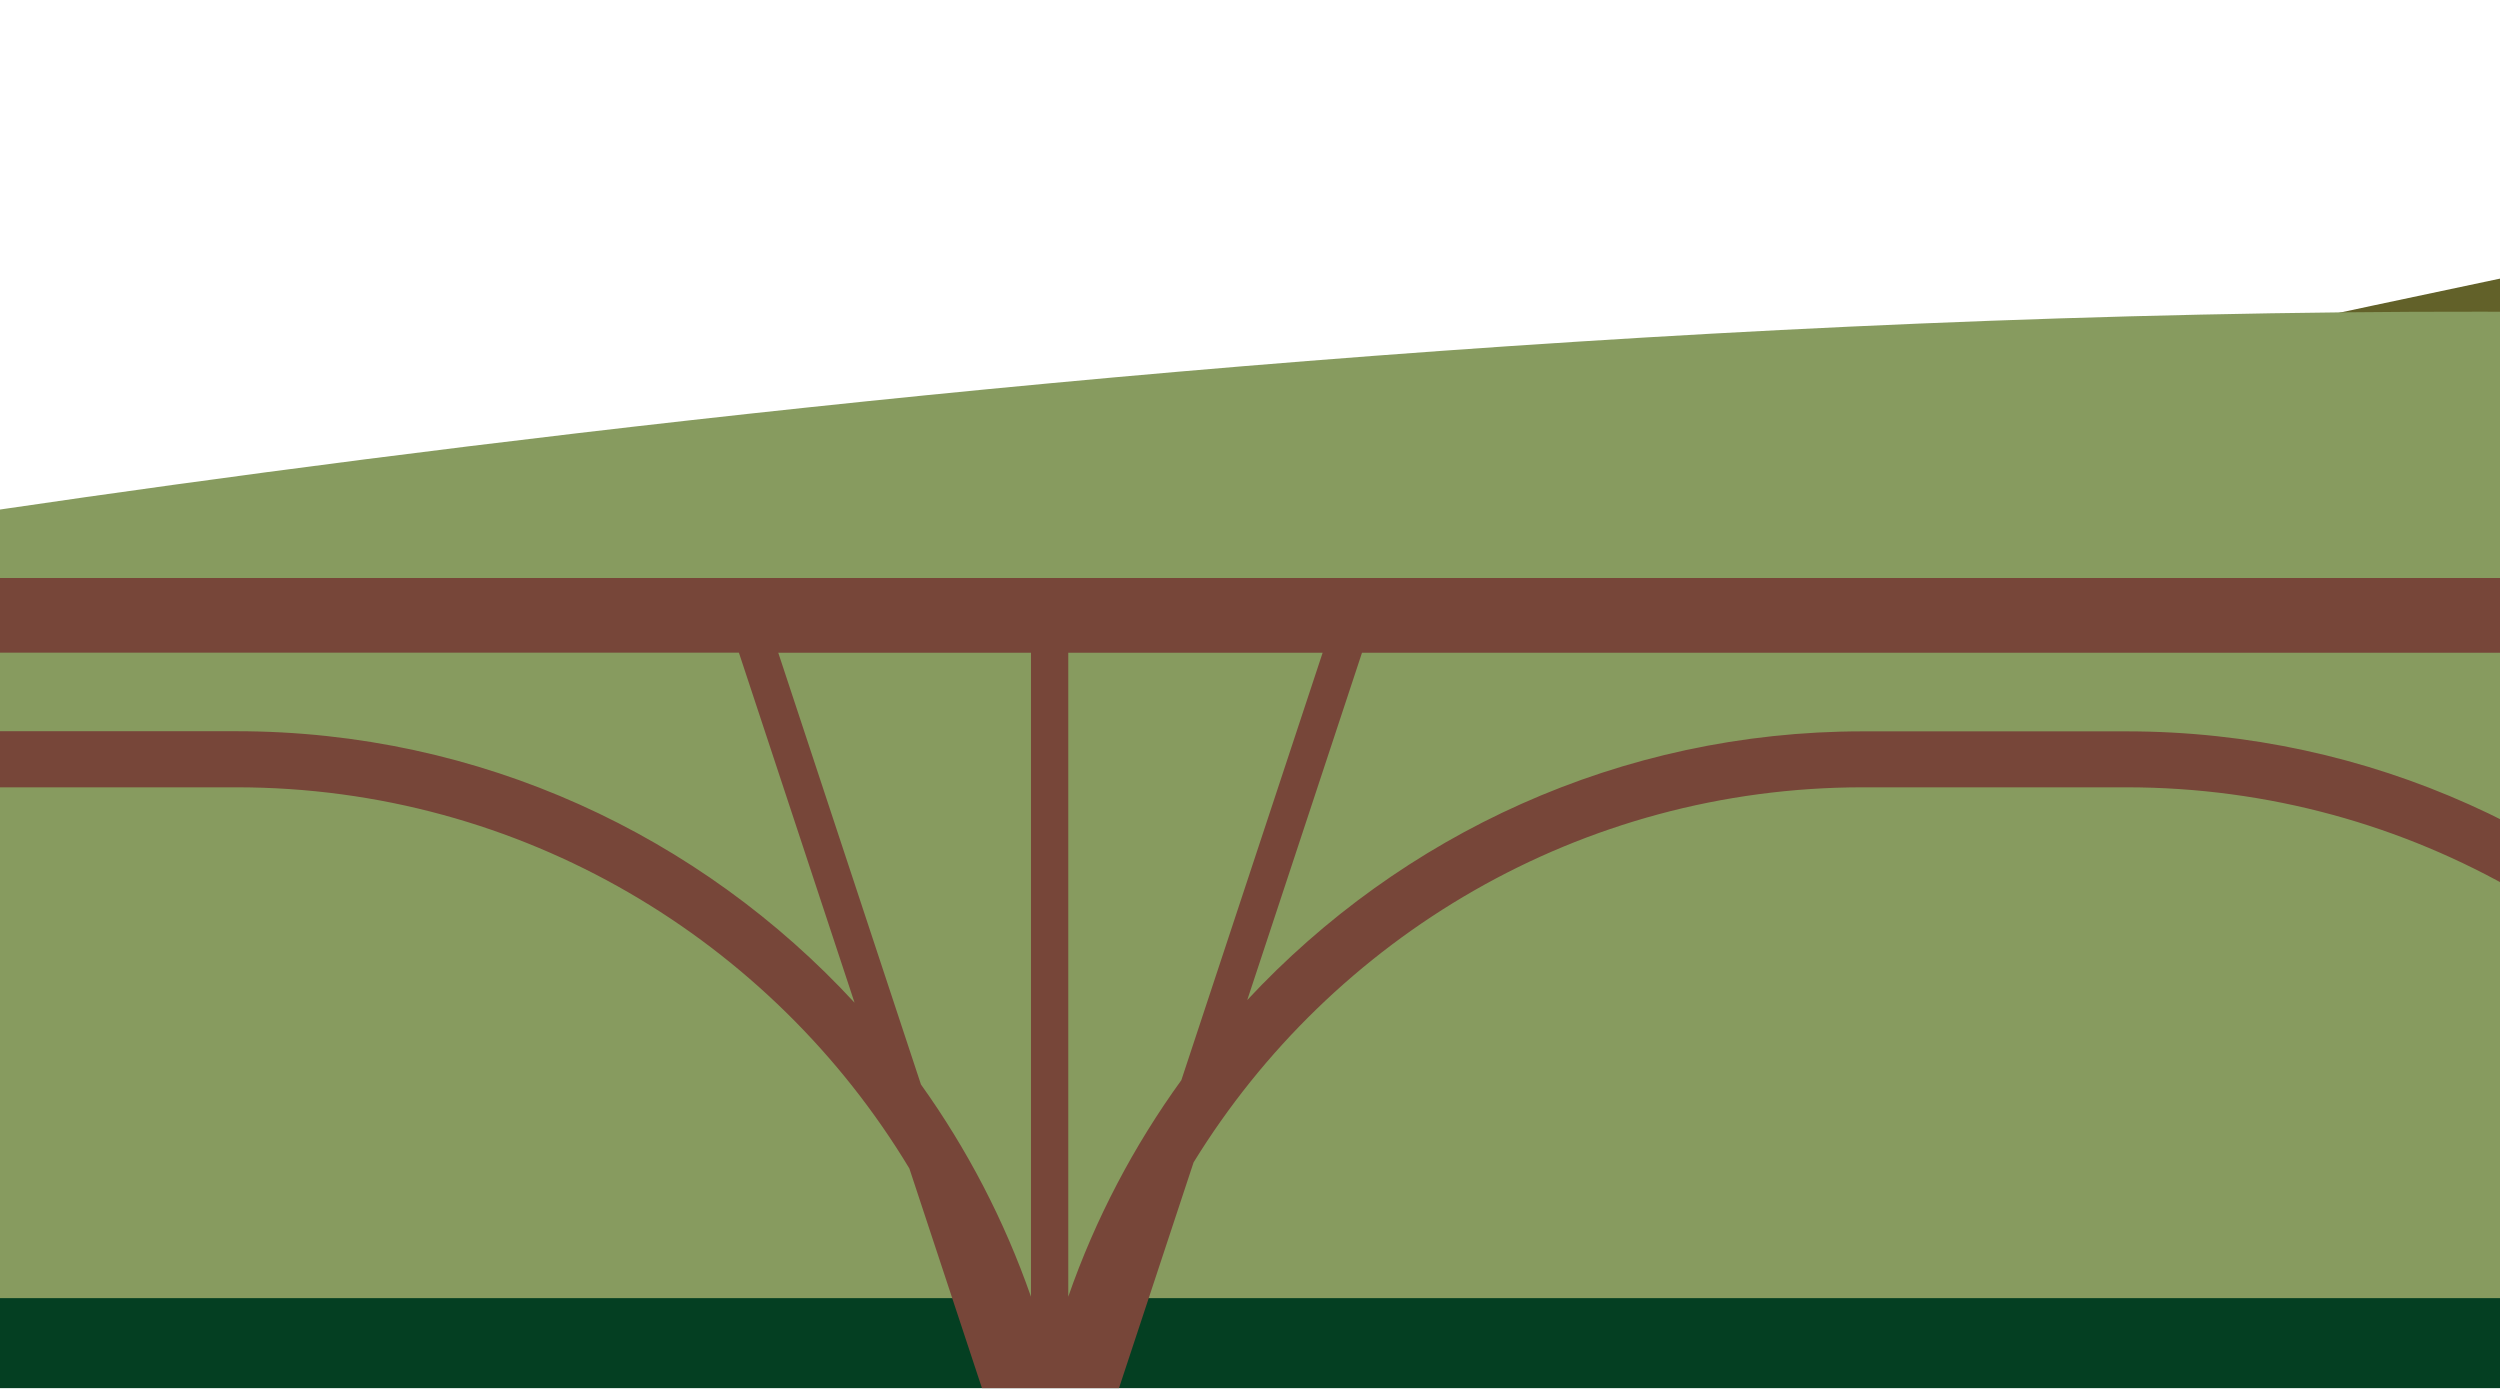
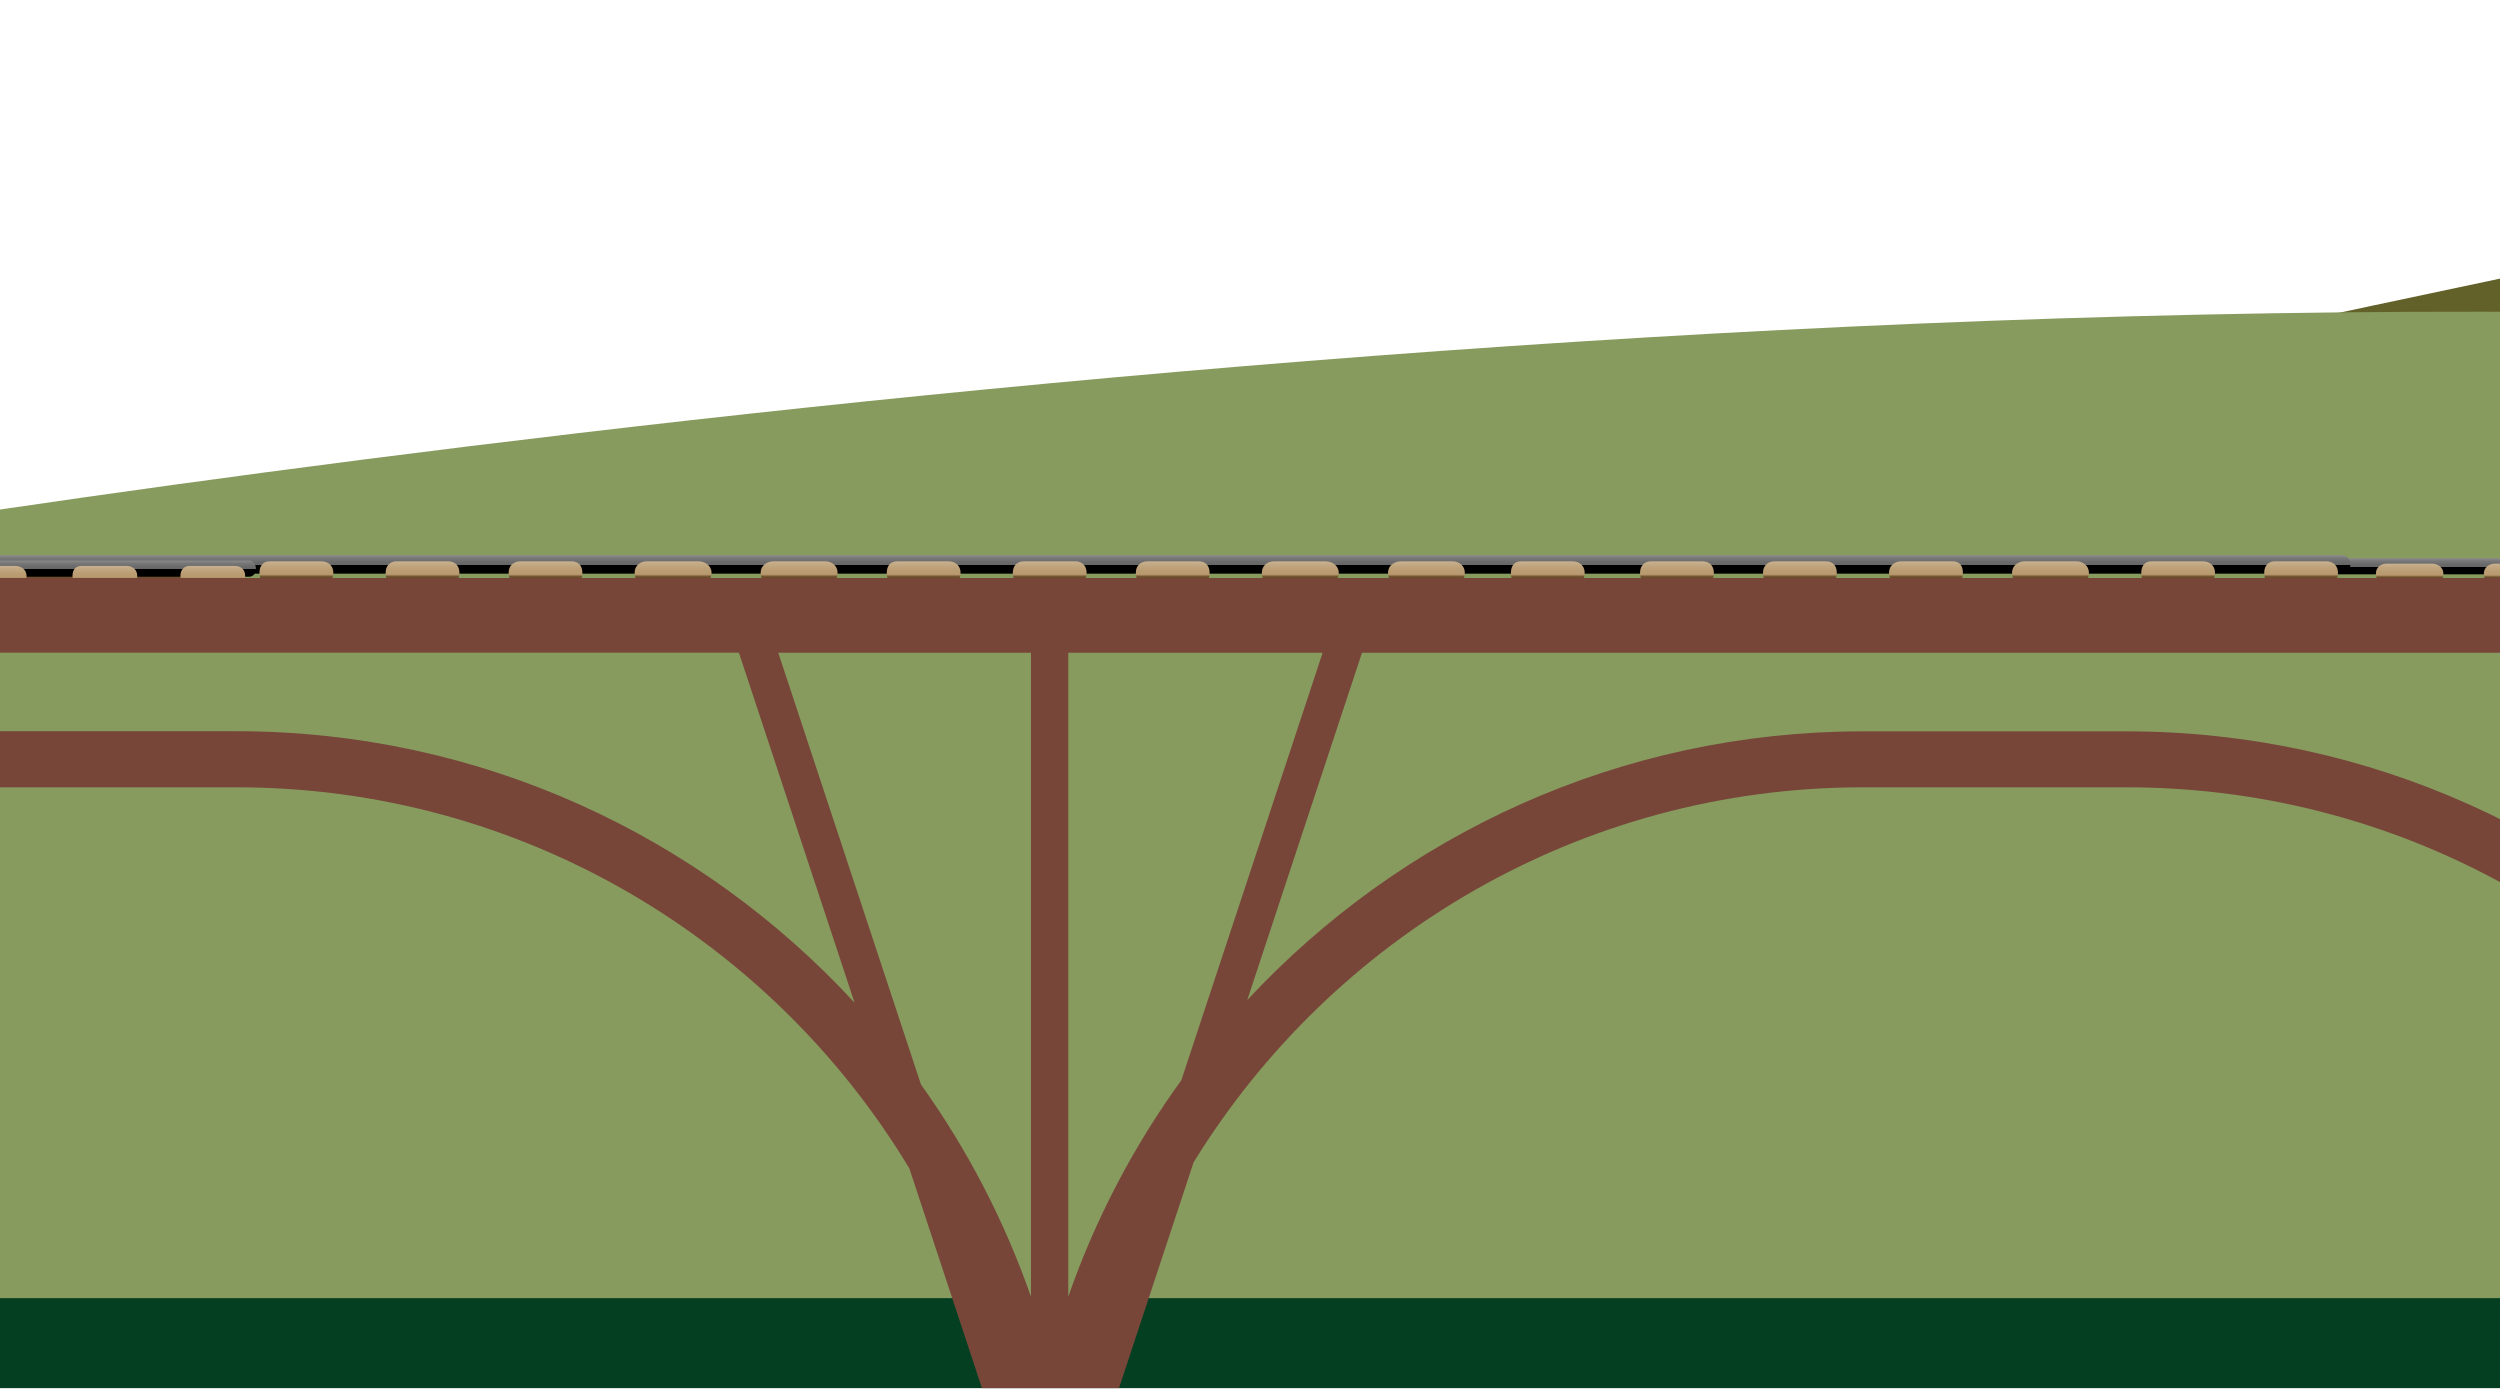
- <svg xmlns="http://www.w3.org/2000/svg" id="OBJECTS" viewBox="0 0 390 216.55">
+ <svg xmlns="http://www.w3.org/2000/svg" xmlns:xlink="http://www.w3.org/1999/xlink" id="OBJECTS" viewBox="0 0 390 216.55">
  <defs>
    <style>
      .cls-1 {
        fill: #626129;
      }

-       .cls-1, .cls-2, .cls-3, .cls-4, .cls-5, .cls-6, .cls-7, .cls-8, .cls-9 {
+       .cls-1, .cls-2, .cls-3, .cls-4, .cls-5, .cls-6, .cls-7, .cls-8, .cls-9, .cls-10, .cls-11, .cls-12, .cls-13, .cls-14, .cls-15, .cls-16, .cls-17, .cls-18, .cls-19, .cls-20, .cls-21, .cls-22, .cls-23, .cls-24, .cls-25, .cls-26, .cls-27, .cls-28, .cls-29, .cls-30, .cls-31, .cls-32, .cls-33, .cls-34, .cls-35, .cls-36 {
        stroke-width: 0px;
      }

      .cls-2 {
+         fill: url(#linear-gradient-12);
+       }
+ 
+       .cls-3 {
+         fill: url(#linear-gradient-17);
+       }
+ 
+       .cls-4 {
+         fill: url(#linear-gradient-19);
+       }
+ 
+       .cls-5 {
+         fill: url(#linear-gradient);
+       }
+ 
+       .cls-6 {
        fill: #7b3e19;
      }

-       .cls-3 {
+       .cls-7 {
        fill: #000;
      }

-       .cls-4 {
+       .cls-8 {
+         fill: url(#linear-gradient-21);
+       }
+ 
+       .cls-9 {
+         fill: url(#linear-gradient-6);
+       }
+ 
+       .cls-10 {
+         fill: url(#linear-gradient-15);
+       }
+ 
+       .cls-11 {
        fill: #879b5f;
      }

-       .cls-5 {
+       .cls-12 {
+         fill: url(#linear-gradient-11);
+       }
+ 
+       .cls-13 {
+         fill: url(#linear-gradient-5);
+       }
+ 
+       .cls-14 {
        fill: none;
      }

-       .cls-6 {
+       .cls-15 {
        fill: #774639;
      }

-       .cls-7 {
+       .cls-16 {
        fill: #a45221;
      }

-       .cls-10 {
+       .cls-17 {
+         fill: url(#linear-gradient-13);
+       }
+ 
+       .cls-18 {
+         fill: url(#linear-gradient-23);
+       }
+ 
+       .cls-19 {
+         fill: url(#linear-gradient-25);
+       }
+ 
+       .cls-20 {
+         fill: url(#linear-gradient-16);
+       }
+ 
+       .cls-21 {
+         fill: url(#linear-gradient-22);
+       }
+ 
+       .cls-22 {
+         fill: url(#linear-gradient-20);
+       }
+ 
+       .cls-23 {
+         fill: url(#linear-gradient-14);
+       }
+ 
+       .cls-24 {
+         fill: url(#linear-gradient-2);
+       }
+ 
+       .cls-25 {
+         fill: url(#linear-gradient-7);
+       }
+ 
+       .cls-26 {
+         fill: url(#linear-gradient-3);
+       }
+ 
+       .cls-37 {
        clip-path: url(#clippath);
      }

-       .cls-8 {
+       .cls-27 {
+         fill: url(#linear-gradient-9);
+       }
+ 
+       .cls-28 {
+         fill: url(#linear-gradient-27);
+       }
+ 
+       .cls-29 {
+         fill: url(#linear-gradient-8);
+       }
+ 
+       .cls-30 {
+         fill: url(#linear-gradient-24);
+       }
+ 
+       .cls-31 {
+         fill: url(#linear-gradient-26);
+       }
+ 
+       .cls-32 {
+         fill: url(#linear-gradient-18);
+       }
+ 
+       .cls-33 {
        fill: #c2a131;
      }

-       .cls-9 {
+       .cls-34 {
        fill: #043f22;
+       }
+ 
+       .cls-35 {
+         fill: url(#linear-gradient-10);
+       }
+ 
+       .cls-36 {
+         fill: url(#linear-gradient-4);
      }
    </style>
    <clipPath id="clippath">
-       <rect class="cls-5" width="390" height="216.55" />
+       <rect class="cls-14" width="390" height="216.55" />
    </clipPath>
+     <linearGradient id="linear-gradient" x1="527.05" y1="85.5" x2="527.05" y2="88.67" gradientUnits="userSpaceOnUse">
+       <stop offset="0" stop-color="#fff" />
+       <stop offset=".15" stop-color="#d4d4d4" />
+       <stop offset=".32" stop-color="#adadad" />
+       <stop offset=".48" stop-color="#8e8e8e" />
+       <stop offset=".64" stop-color="#777" />
+       <stop offset=".8" stop-color="#6a6a6a" />
+       <stop offset=".93" stop-color="#666" />
+       <stop offset=".93" stop-color="#000" />
+     </linearGradient>
+     <linearGradient id="linear-gradient-2" x1="392.75" y1="85.82" x2="392.75" y2="90.04" gradientUnits="userSpaceOnUse">
+       <stop offset="0" stop-color="#fff" />
+       <stop offset=".12" stop-color="#eee7dd" />
+       <stop offset=".29" stop-color="#dbcbb6" />
+       <stop offset=".46" stop-color="#ccb697" />
+       <stop offset=".63" stop-color="#c1a680" />
+       <stop offset=".78" stop-color="#bb9d73" />
+       <stop offset=".92" stop-color="#b99a6f" />
+       <stop offset="1" stop-color="#6b4d2b" />
+     </linearGradient>
+     <linearGradient id="linear-gradient-3" x1="375.91" x2="375.91" xlink:href="#linear-gradient-2" />
+     <linearGradient id="linear-gradient-4" x1="179.35" y1="84.81" x2="179.35" y2="88.42" xlink:href="#linear-gradient" />
+     <linearGradient id="linear-gradient-5" x1="358.97" y1="85.17" x2="358.97" y2="89.98" xlink:href="#linear-gradient-2" />
+     <linearGradient id="linear-gradient-6" x1="339.78" y1="85.17" x2="339.78" y2="89.98" xlink:href="#linear-gradient-2" />
+     <linearGradient id="linear-gradient-7" x1="319.88" y1="85.17" x2="319.88" y2="89.98" xlink:href="#linear-gradient-2" />
+     <linearGradient id="linear-gradient-8" x1="300.45" y1="85.17" x2="300.45" y2="89.98" xlink:href="#linear-gradient-2" />
+     <linearGradient id="linear-gradient-9" x1="280.79" y1="85.17" x2="280.79" y2="89.98" xlink:href="#linear-gradient-2" />
+     <linearGradient id="linear-gradient-10" x1="261.6" y1="85.17" x2="261.6" y2="89.98" xlink:href="#linear-gradient-2" />
+     <linearGradient id="linear-gradient-11" x1="241.46" y1="85.17" x2="241.46" y2="89.98" xlink:href="#linear-gradient-2" />
+     <linearGradient id="linear-gradient-12" x1="222.51" y1="85.17" x2="222.51" y2="89.98" xlink:href="#linear-gradient-2" />
+     <linearGradient id="linear-gradient-13" x1="202.85" y1="85.17" x2="202.85" y2="89.98" xlink:href="#linear-gradient-2" />
+     <linearGradient id="linear-gradient-14" x1="182.94" y1="85.17" x2="182.94" y2="89.98" xlink:href="#linear-gradient-2" />
+     <linearGradient id="linear-gradient-15" x1="163.76" y1="85.17" x2="163.76" y2="89.98" xlink:href="#linear-gradient-2" />
+     <linearGradient id="linear-gradient-16" x1="144.09" y1="85.17" x2="144.09" y2="89.98" xlink:href="#linear-gradient-2" />
+     <linearGradient id="linear-gradient-17" x1="124.67" y1="85.17" x2="124.67" y2="89.98" xlink:href="#linear-gradient-2" />
+     <linearGradient id="linear-gradient-18" x1="105" y1="85.17" x2="105" y2="89.98" xlink:href="#linear-gradient-2" />
+     <linearGradient id="linear-gradient-19" x1="85.1" y1="85.17" x2="85.1" y2="89.98" xlink:href="#linear-gradient-2" />
+     <linearGradient id="linear-gradient-20" x1="65.91" y1="85.17" x2="65.91" y2="89.98" xlink:href="#linear-gradient-2" />
+     <linearGradient id="linear-gradient-21" x1="46.25" y1="85.17" x2="46.25" y2="89.98" xlink:href="#linear-gradient-2" />
+     <linearGradient id="linear-gradient-22" x1="26.34" y1="85.17" x2="26.34" y2="89.98" xlink:href="#linear-gradient-2" />
+     <linearGradient id="linear-gradient-23" x1="7.16" y1="85.17" x2="7.16" y2="89.98" xlink:href="#linear-gradient-2" />
+     <linearGradient id="linear-gradient-24" x1="-124.47" y1="85.87" x2="-124.47" y2="89.03" xlink:href="#linear-gradient" />
+     <linearGradient id="linear-gradient-25" x1="33.2" y1="86.18" x2="33.2" y2="90.4" xlink:href="#linear-gradient-2" />
+     <linearGradient id="linear-gradient-26" x1="16.36" y1="86.18" x2="16.36" y2="90.4" xlink:href="#linear-gradient-2" />
+     <linearGradient id="linear-gradient-27" x1="-1.12" y1="86.18" x2="-1.12" y2="90.4" xlink:href="#linear-gradient-2" />
  </defs>
-   <g class="cls-10">
+   <g class="cls-37">
    <g>
      <g>
        <path class="cls-1" d="M253.42,73.08s54.69-12.36,150.71-32.61c96.01-20.26,199.32-22.48,296.54,16.31,97.23,38.79,147.06,64.31,209.04,65.53H238.84l14.58-49.22Z" />
        <g>
-           <path class="cls-8" d="M331.2,110.96s113.43-77.37,236.59-17.22l-118.29,65.63-118.29-48.41Z" />
+           <path class="cls-33" d="M331.2,110.96s113.43-77.37,236.59-17.22l-118.29,65.63-118.29-48.41Z" />
          <g>
-             <rect class="cls-7" x="345.38" y="81.73" width="51.85" height="31.76" />
-             <rect class="cls-2" x="325.13" y="90.7" width="20.26" height="20.26" />
+             <rect class="cls-16" x="345.38" y="81.73" width="51.85" height="31.76" />
+             <rect class="cls-6" x="325.13" y="90.7" width="20.26" height="20.26" />
          </g>
        </g>
      </g>
-       <path class="cls-9" d="M-58.65,174.29s593.44-78.6,856.17-72.88c262.72,5.72,622,125.31,622,125.31l-171.05,15.87L-75.22,223.19l16.56-48.89Z" />
-       <path class="cls-4" d="M-64.48,89.83s250.22-45.68,484.98-40.85c234.77,4.83,570.84,153.53,570.84,153.53H-69.4l4.92-112.68Z" />
+       <path class="cls-34" d="M-58.65,174.29s593.44-78.6,856.17-72.88c262.72,5.72,622,125.31,622,125.31l-171.05,15.87L-75.22,223.19l16.56-48.89Z" />
+       <path class="cls-11" d="M-64.48,89.83s250.22-45.68,484.98-40.85c234.77,4.83,570.84,153.53,570.84,153.53H-69.4l4.92-112.68Z" />
    </g>
-     <path class="cls-6" d="M-135.46,245.31v94.04s294.83,0,294.83,0h8.74s286.09,0,286.09,0h8.74s286.09,0,286.09,0h8.74s286.09,0,286.09,0h8.74s286.09,0,286.09,0h8.74s286.09,0,286.09,0h8.74s286.09,0,286.09,0h8.74s294.83,0,294.83,0v-94.04c0-3.03-.14-6.02-.34-9l46.07-139.4-5.53-1.83-41.64,126.02v-119.28h13.41s0-11.65,0-11.65H-110.37s0,11.65,0,11.65H115.27s18.04,54.6,18.04,54.6c-24-26.02-58.34-42.35-96.44-42.35H-4.23c-72.36,0-131.23,58.87-131.23,131.23ZM121.41,101.83h39.42v100.45c-4.15-11.9-9.96-23.03-17.16-33.1l-22.26-67.35ZM1953.28,168.49c-7.43,10.25-13.41,21.62-17.65,33.79v-100.45h39.68s-22.03,66.66-22.03,66.66ZM1981.44,101.83h197.36s17.9,54.17,17.9,54.17c-23.98-25.76-58.14-41.92-96.03-41.92h-41.11c-37.89,0-72.05,16.16-96.03,41.92l17.9-54.17ZM1912.64,169.18l-22.26-67.35h39.42v100.45c-4.15-11.9-9.96-23.03-17.16-33.1ZM1902.28,156.43c-24-26.01-58.34-42.34-96.43-42.34h-41.11c-38.09,0-72.44,16.33-96.43,42.34l18.04-54.6h197.89s18.04,54.6,18.04,54.6ZM1657.96,169.18c-7.2,10.07-13.02,21.2-17.16,33.1v-100.45h39.42s-22.26,67.35-22.26,67.35ZM1617.32,168.49l-22.03-66.66h39.68v100.45c-4.24-12.18-10.22-23.54-17.65-33.79ZM1607.05,156c-23.98-25.76-58.14-41.92-96.03-41.92h-41.11c-38.1,0-72.44,16.33-96.43,42.34l18.04-54.6h197.63s17.9,54.17,17.9,54.17ZM1363.13,169.18c-7.2,10.07-13.01,21.19-17.16,33.1v-100.45h39.42s-22.26,67.35-22.26,67.35ZM1322.49,168.49l-22.03-66.66h39.68v100.45c-4.24-12.18-10.22-23.54-17.65-33.79ZM1312.22,156c-23.98-25.76-58.14-41.92-96.03-41.92h-41.11c-37.89,0-72.05,16.16-96.03,41.92l17.9-54.18h197.36s17.9,54.17,17.9,54.17ZM1068.79,168.49c-7.43,10.25-13.41,21.62-17.65,33.79v-100.45h39.68s-22.03,66.66-22.03,66.66ZM1028.15,169.17l-22.25-67.34h39.42v100.45c-4.15-11.91-9.96-23.03-17.17-33.11ZM1017.8,156.43c-24-26.01-58.34-42.34-96.43-42.34h-41.11c-38.1,0-72.44,16.33-96.44,42.35l18.04-54.6h197.89s18.04,54.6,18.04,54.6ZM773.47,169.18c-7.2,10.07-13.01,21.19-17.16,33.1v-100.45h39.42s-22.26,67.35-22.26,67.35ZM732.82,168.48l-22.03-66.65h39.68v100.45c-4.24-12.18-10.22-23.54-17.66-33.8ZM722.57,156c-23.98-25.76-58.14-41.92-96.03-41.92h-41.11c-37.89,0-72.06,16.16-96.03,41.92l17.9-54.18h197.37s17.9,54.17,17.9,54.17ZM479.14,168.49c-7.43,10.25-13.41,21.62-17.65,33.79v-100.45h39.68s-22.03,66.66-22.03,66.66ZM438.49,169.17l-22.25-67.34h39.42v100.45c-4.15-11.91-9.96-23.03-17.16-33.11ZM428.14,156.43c-24-26.01-58.34-42.34-96.43-42.34h-41.11c-37.89,0-72.05,16.16-96.03,41.92l17.9-54.18h197.63s18.04,54.6,18.04,54.6ZM184.31,168.48c-7.43,10.26-13.42,21.62-17.66,33.8v-100.45h39.68s-22.03,66.65-22.03,66.65ZM2224.63,101.83v100.45c-4.24-12.18-10.22-23.54-17.65-33.79l-22.03-66.66h39.68ZM1937.08,245.31c0-3.63.19-7.21.5-10.75l17.59-53.23c21.57-35.07,60.29-58.5,104.4-58.5h41.11c44.1,0,82.83,23.44,104.4,58.5l17.59,53.23c.31,3.55.5,7.13.5,10.75v85.3h-286.09v-85.3ZM1642.25,245.31c0-3.98.21-7.91.58-11.79l16.94-51.26c21.45-35.58,60.48-59.44,104.97-59.44h41.11c44.5,0,83.52,23.86,104.97,59.44l16.94,51.25c.37,3.88.58,7.81.58,11.79v85.3h-286.09v-85.3ZM1347.42,245.31c0-3.98.21-7.91.58-11.79l16.94-51.25c21.45-35.59,60.48-59.44,104.97-59.44h41.11c44.1,0,82.83,23.44,104.4,58.51l17.59,53.22c.31,3.55.5,7.13.5,10.76v85.3h-286.09v-85.3ZM1052.6,245.31c0-3.63.19-7.21.5-10.76l17.59-53.21c21.57-35.07,60.3-58.51,104.4-58.51h41.11c44.1,0,82.83,23.44,104.4,58.5l17.59,53.23c.31,3.55.5,7.13.5,10.75v85.3h-286.09v-85.3ZM757.77,245.31c0-3.98.21-7.92.58-11.81l16.93-51.23c21.45-35.59,60.48-59.46,104.98-59.46h41.11c44.5,0,83.52,23.86,104.97,59.44l16.94,51.25c.37,3.88.58,7.81.58,11.79v85.3h-286.09v-85.3ZM462.94,245.31c0-3.63.19-7.21.5-10.76l17.58-53.21c21.57-35.07,60.3-58.51,104.4-58.51h41.11c44.1,0,82.83,23.44,104.4,58.5l17.59,53.23c.31,3.55.5,7.13.5,10.75v85.3h-286.09v-85.3ZM168.11,245.31c0-3.63.19-7.21.5-10.75l17.59-53.23c21.57-35.07,60.3-58.51,104.4-58.51h41.11c44.5,0,83.52,23.86,104.97,59.44l16.94,51.25c.37,3.88.58,7.81.58,11.79v85.3H168.11v-85.3ZM-126.72,245.31c0-67.54,54.95-122.49,122.49-122.49h41.11c44.5,0,83.53,23.86,104.98,59.46l16.93,51.23c.37,3.89.58,7.82.58,11.81v85.3H-126.72v-85.3Z" />
+     <g>
+       <g>
+         <path class="cls-5" d="M691.46,88.47c0,.57-.42,1.13-1.08,1.13h-326.45c-.66,0-1.28-.56-1.28-1.13v-.15c0-.57.62-1.24,1.28-1.24h326.45c.66,0,1.08.67,1.08,1.24v.15Z" />
+         <path class="cls-24" d="M398.01,89.56c0,.96-.83,1.73-1.69,1.73h-7.12c-.86,0-1.72-.78-1.72-1.73v-.09c0-.96.86-1.54,1.72-1.54h7.12c.86,0,1.69.58,1.69,1.54v.09Z" />
+         <path class="cls-26" d="M381.17,89.56c0,.96-.9,1.73-1.76,1.73h-7.12c-.86,0-1.65-.78-1.65-1.73v-.09c0-.96.79-1.54,1.65-1.54h7.12c.86,0,1.76.58,1.76,1.54v.09Z" />
+       </g>
+       <g>
+         <path class="cls-36" d="M366.64,88.2c0,.65-.48,1.29-1.24,1.29H-6.49c-.75,0-1.46-.64-1.46-1.29v-.17c0-.65.7-1.42,1.46-1.42h371.9c.75,0,1.24.76,1.24,1.42v.17Z" />
+         <path class="cls-13" d="M364.72,89.43c0,1.09-.77,1.98-1.75,1.98h-8.11c-.98,0-1.64-.88-1.64-1.98v-.1c0-1.09.66-1.76,1.64-1.76h8.11c.98,0,1.75.67,1.75,1.76v.1Z" />
+         <path class="cls-9" d="M345.54,89.43c0,1.09-.85,1.98-1.83,1.98h-8.11c-.98,0-1.56-.88-1.56-1.98v-.1c0-1.09.59-1.76,1.56-1.76h8.11c.98,0,1.83.67,1.83,1.76v.1Z" />
+         <path class="cls-25" d="M325.87,89.43c0,1.09-.96,1.98-1.94,1.98h-8.11c-.98,0-1.94-.88-1.94-1.98v-.1c0-1.09.96-1.76,1.94-1.76h8.11c.98,0,1.94.67,1.94,1.76v.1Z" />
+         <path class="cls-29" d="M306.21,89.43c0,1.09-.56,1.98-1.54,1.98h-8.12c-.98,0-1.86-.88-1.86-1.98v-.1c0-1.09.88-1.76,1.86-1.76h8.12c.98,0,1.54.67,1.54,1.76v.1Z" />
+         <path class="cls-27" d="M286.54,89.43c0,1.09-.66,1.98-1.64,1.98h-8.12c-.98,0-1.75-.88-1.75-1.98v-.1c0-1.09.78-1.76,1.75-1.76h8.12c.98,0,1.64.67,1.64,1.76v.1Z" />
+         <path class="cls-35" d="M267.36,89.43c0,1.09-.74,1.98-1.72,1.98h-8.11c-.98,0-1.68-.88-1.68-1.98v-.1c0-1.09.7-1.76,1.68-1.76h8.11c.98,0,1.72.67,1.72,1.76v.1Z" />
+         <path class="cls-12" d="M247.21,89.43c0,1.09-.87,1.98-1.85,1.98h-8.11c-.98,0-1.54-.88-1.54-1.98v-.1c0-1.09.56-1.76,1.54-1.76h8.11c.98,0,1.85.67,1.85,1.76v.1Z" />
+         <path class="cls-2" d="M228.51,89.43c0,1.09-.93,1.98-1.9,1.98h-8.11c-.98,0-1.97-.88-1.97-1.98v-.1c0-1.09.99-1.76,1.97-1.76h8.11c.98,0,1.9.67,1.9,1.76v.1Z" />
+         <path class="cls-17" d="M208.84,89.43c0,1.09-1.03,1.98-2.01,1.98h-8.11c-.98,0-1.87-.88-1.87-1.98v-.1c0-1.09.89-1.76,1.87-1.76h8.11c.98,0,2.01.67,2.01,1.76v.1Z" />
+         <path class="cls-23" d="M188.7,89.43c0,1.09-.66,1.98-1.64,1.98h-8.11c-.98,0-1.76-.88-1.76-1.98v-.1c0-1.09.78-1.76,1.76-1.76h8.11c.98,0,1.64.67,1.64,1.76v.1Z" />
+         <path class="cls-10" d="M169.51,89.43c0,1.09-.74,1.98-1.72,1.98h-8.11c-.98,0-1.68-.88-1.68-1.98v-.1c0-1.09.7-1.76,1.68-1.76h8.11c.98,0,1.72.67,1.72,1.76v.1Z" />
+         <path class="cls-20" d="M149.85,89.43c0,1.09-.84,1.98-1.82,1.98h-8.12c-.98,0-1.57-.88-1.57-1.98v-.1c0-1.09.6-1.76,1.57-1.76h8.12c.98,0,1.82.67,1.82,1.76v.1Z" />
+         <path class="cls-3" d="M130.66,89.43c0,1.09-.92,1.98-1.9,1.98h-8.12c-.98,0-1.98-.88-1.98-1.98v-.1c0-1.09,1-1.76,1.98-1.76h8.12c.98,0,1.9.67,1.9,1.76v.1Z" />
+         <path class="cls-32" d="M111,89.43c0,1.09-1.03,1.98-2.01,1.98h-8.12c-.98,0-1.87-.88-1.87-1.98v-.1c0-1.09.89-1.76,1.87-1.76h8.12c.98,0,2.01.67,2.01,1.76v.1Z" />
+         <path class="cls-4" d="M90.85,89.43c0,1.09-.65,1.98-1.63,1.98h-8.11c-.98,0-1.76-.88-1.76-1.98v-.1c0-1.09.79-1.76,1.76-1.76h8.11c.98,0,1.63.67,1.63,1.76v.1Z" />
+         <path class="cls-22" d="M71.67,89.43c0,1.09-.73,1.98-1.71,1.98h-8.11c-.98,0-1.69-.88-1.69-1.98v-.1c0-1.09.71-1.76,1.69-1.76h8.11c.98,0,1.71.67,1.71,1.76v.1Z" />
+         <path class="cls-8" d="M52,89.43c0,1.09-.84,1.98-1.82,1.98h-8.12c-.98,0-1.58-.88-1.58-1.98v-.1c0-1.09.6-1.76,1.58-1.76h8.12c.98,0,1.82.67,1.82,1.76v.1Z" />
+         <path class="cls-21" d="M32.34,89.43c0,1.09-.94,1.98-1.92,1.98h-8.11c-.98,0-1.95-.88-1.95-1.98v-.1c0-1.09.98-1.76,1.95-1.76h8.11c.98,0,1.92.67,1.92,1.76v.1Z" />
+         <path class="cls-18" d="M13.15,89.43c0,1.09-1.02,1.98-2,1.98H3.04c-.98,0-1.88-.88-1.88-1.98v-.1c0-1.09.9-1.76,1.88-1.76h8.12c.98,0,2,.67,2,1.76v.1Z" />
+       </g>
+       <g>
+         <path class="cls-30" d="M39.93,88.84c0,.57-.42,1.13-1.08,1.13h-326.45c-.66,0-1.28-.56-1.28-1.13v-.15c0-.57.62-1.24,1.28-1.24H38.85c.66,0,1.08.67,1.08,1.24v.15Z" />
+         <path class="cls-19" d="M38.25,89.92c0,.96-.68,1.73-1.54,1.73h-7.12c-.86,0-1.44-.78-1.44-1.73v-.09c0-.96.58-1.54,1.44-1.54h7.12c.86,0,1.54.58,1.54,1.54v.09Z" />
+         <path class="cls-31" d="M21.41,89.92c0,.96-.75,1.73-1.61,1.73h-7.12c-.86,0-1.37-.78-1.37-1.73v-.09c0-.96.51-1.54,1.37-1.54h7.12c.86,0,1.61.58,1.61,1.54v.09Z" />
+         <path class="cls-28" d="M4.15,89.92c0,.96-.84,1.73-1.7,1.73h-7.12c-.86,0-1.7-.78-1.7-1.73v-.09c0-.96.84-1.54,1.7-1.54H2.44c.86,0,1.7.58,1.7,1.54v.09Z" />
+       </g>
+     </g>
+     <path class="cls-15" d="M-135.46,245.31v94.04s294.83,0,294.83,0h8.74s286.09,0,286.09,0h8.74s286.09,0,286.09,0h8.74s286.09,0,286.09,0h8.74s286.09,0,286.09,0h8.74s286.09,0,286.09,0h8.74s286.09,0,286.09,0h8.74s294.83,0,294.83,0v-94.04c0-3.03-.14-6.02-.34-9l46.07-139.4-5.53-1.83-41.64,126.02v-119.28h13.41s0-11.65,0-11.65H-110.37s0,11.65,0,11.65H115.27s18.04,54.6,18.04,54.6c-24-26.02-58.34-42.35-96.44-42.35H-4.23c-72.36,0-131.23,58.87-131.23,131.23ZM121.41,101.83h39.42v100.45c-4.15-11.9-9.96-23.03-17.16-33.1l-22.26-67.35ZM1953.28,168.49c-7.43,10.25-13.41,21.62-17.65,33.79v-100.45h39.68s-22.03,66.66-22.03,66.66ZM1981.44,101.83h197.36s17.9,54.17,17.9,54.17c-23.98-25.76-58.14-41.92-96.03-41.92h-41.11c-37.89,0-72.05,16.16-96.03,41.92l17.9-54.17ZM1912.64,169.18l-22.26-67.35h39.42v100.45c-4.15-11.9-9.96-23.03-17.16-33.1ZM1902.28,156.43c-24-26.01-58.34-42.34-96.43-42.34h-41.11c-38.09,0-72.44,16.33-96.43,42.34l18.04-54.6h197.89s18.04,54.6,18.04,54.6ZM1657.96,169.18c-7.2,10.07-13.02,21.2-17.16,33.1v-100.45h39.42s-22.26,67.35-22.26,67.35ZM1617.32,168.49l-22.03-66.66h39.68v100.45c-4.24-12.18-10.22-23.54-17.65-33.79ZM1607.05,156c-23.98-25.76-58.14-41.92-96.03-41.92h-41.11c-38.1,0-72.44,16.33-96.43,42.34l18.04-54.6h197.63s17.9,54.17,17.9,54.17ZM1363.13,169.18c-7.2,10.07-13.01,21.19-17.16,33.1v-100.45h39.42s-22.26,67.35-22.26,67.35ZM1322.49,168.49l-22.03-66.66h39.68v100.45c-4.24-12.18-10.22-23.54-17.65-33.79ZM1312.22,156c-23.98-25.76-58.14-41.92-96.03-41.92h-41.11c-37.89,0-72.05,16.16-96.03,41.92l17.9-54.18h197.36s17.9,54.17,17.9,54.17ZM1068.79,168.49c-7.43,10.25-13.41,21.62-17.65,33.79v-100.45h39.68s-22.03,66.66-22.03,66.66ZM1028.15,169.17l-22.25-67.34h39.42v100.45c-4.15-11.91-9.96-23.03-17.17-33.11ZM1017.8,156.43c-24-26.01-58.34-42.34-96.43-42.34h-41.11c-38.1,0-72.44,16.33-96.44,42.35l18.04-54.6h197.89s18.04,54.6,18.04,54.6ZM773.47,169.18c-7.2,10.07-13.01,21.19-17.16,33.1v-100.45h39.42s-22.26,67.35-22.26,67.35ZM732.82,168.48l-22.03-66.65h39.68v100.45c-4.24-12.18-10.22-23.54-17.66-33.8ZM722.57,156c-23.98-25.76-58.14-41.92-96.03-41.92h-41.11c-37.89,0-72.06,16.16-96.03,41.92l17.9-54.18h197.37s17.9,54.17,17.9,54.17ZM479.14,168.49c-7.43,10.25-13.41,21.62-17.65,33.79v-100.45h39.68s-22.03,66.66-22.03,66.66ZM438.49,169.17l-22.25-67.34h39.42v100.45c-4.15-11.91-9.96-23.03-17.16-33.11ZM428.14,156.43c-24-26.01-58.34-42.34-96.43-42.34h-41.11c-37.89,0-72.05,16.16-96.03,41.92l17.9-54.18h197.63s18.04,54.6,18.04,54.6ZM184.31,168.48c-7.43,10.26-13.42,21.62-17.66,33.8v-100.45h39.68s-22.03,66.65-22.03,66.65ZM2224.63,101.83v100.45c-4.24-12.18-10.22-23.54-17.65-33.79l-22.03-66.66h39.68ZM1937.08,245.31c0-3.63.19-7.21.5-10.75l17.59-53.23c21.57-35.07,60.29-58.5,104.4-58.5h41.11c44.1,0,82.83,23.44,104.4,58.5l17.59,53.23c.31,3.55.5,7.13.5,10.75v85.3h-286.09v-85.3ZM1642.25,245.31c0-3.98.21-7.91.58-11.79l16.94-51.26c21.45-35.58,60.48-59.44,104.97-59.44h41.11c44.5,0,83.52,23.86,104.97,59.44l16.94,51.25c.37,3.88.58,7.81.58,11.79v85.3h-286.09v-85.3ZM1347.42,245.31c0-3.98.21-7.91.58-11.79l16.94-51.25c21.45-35.59,60.48-59.44,104.97-59.44h41.11c44.1,0,82.83,23.44,104.4,58.51l17.59,53.22c.31,3.55.5,7.13.5,10.76v85.3h-286.09v-85.3ZM1052.6,245.31c0-3.63.19-7.21.5-10.76l17.59-53.21c21.57-35.07,60.3-58.51,104.4-58.51h41.11c44.1,0,82.83,23.44,104.4,58.5l17.59,53.23c.31,3.55.5,7.13.5,10.75v85.3h-286.09v-85.3ZM757.77,245.31c0-3.98.21-7.92.58-11.81l16.93-51.23c21.45-35.59,60.48-59.46,104.98-59.46h41.11c44.5,0,83.52,23.86,104.97,59.44l16.94,51.25c.37,3.88.58,7.81.58,11.79v85.3h-286.09v-85.3ZM462.94,245.31c0-3.63.19-7.21.5-10.76l17.58-53.21c21.57-35.07,60.3-58.51,104.4-58.51h41.11c44.1,0,82.83,23.44,104.4,58.5l17.59,53.23c.31,3.55.5,7.13.5,10.75v85.3h-286.09v-85.3ZM168.11,245.31c0-3.63.19-7.21.5-10.75l17.59-53.23c21.57-35.07,60.3-58.51,104.4-58.51h41.11c44.5,0,83.52,23.86,104.97,59.44l16.94,51.25c.37,3.88.58,7.81.58,11.79v85.3H168.11v-85.3ZM-126.72,245.31c0-67.54,54.95-122.49,122.49-122.49h41.11c44.5,0,83.53,23.86,104.98,59.46l16.93,51.23c.37,3.89.58,7.82.58,11.81v85.3H-126.72v-85.3Z" />
  </g>
-   <rect class="cls-3" x="390" y="0" width="390" height="216.55" />
+   <rect class="cls-7" x="390" y="0" width="390" height="216.55" />
</svg>
